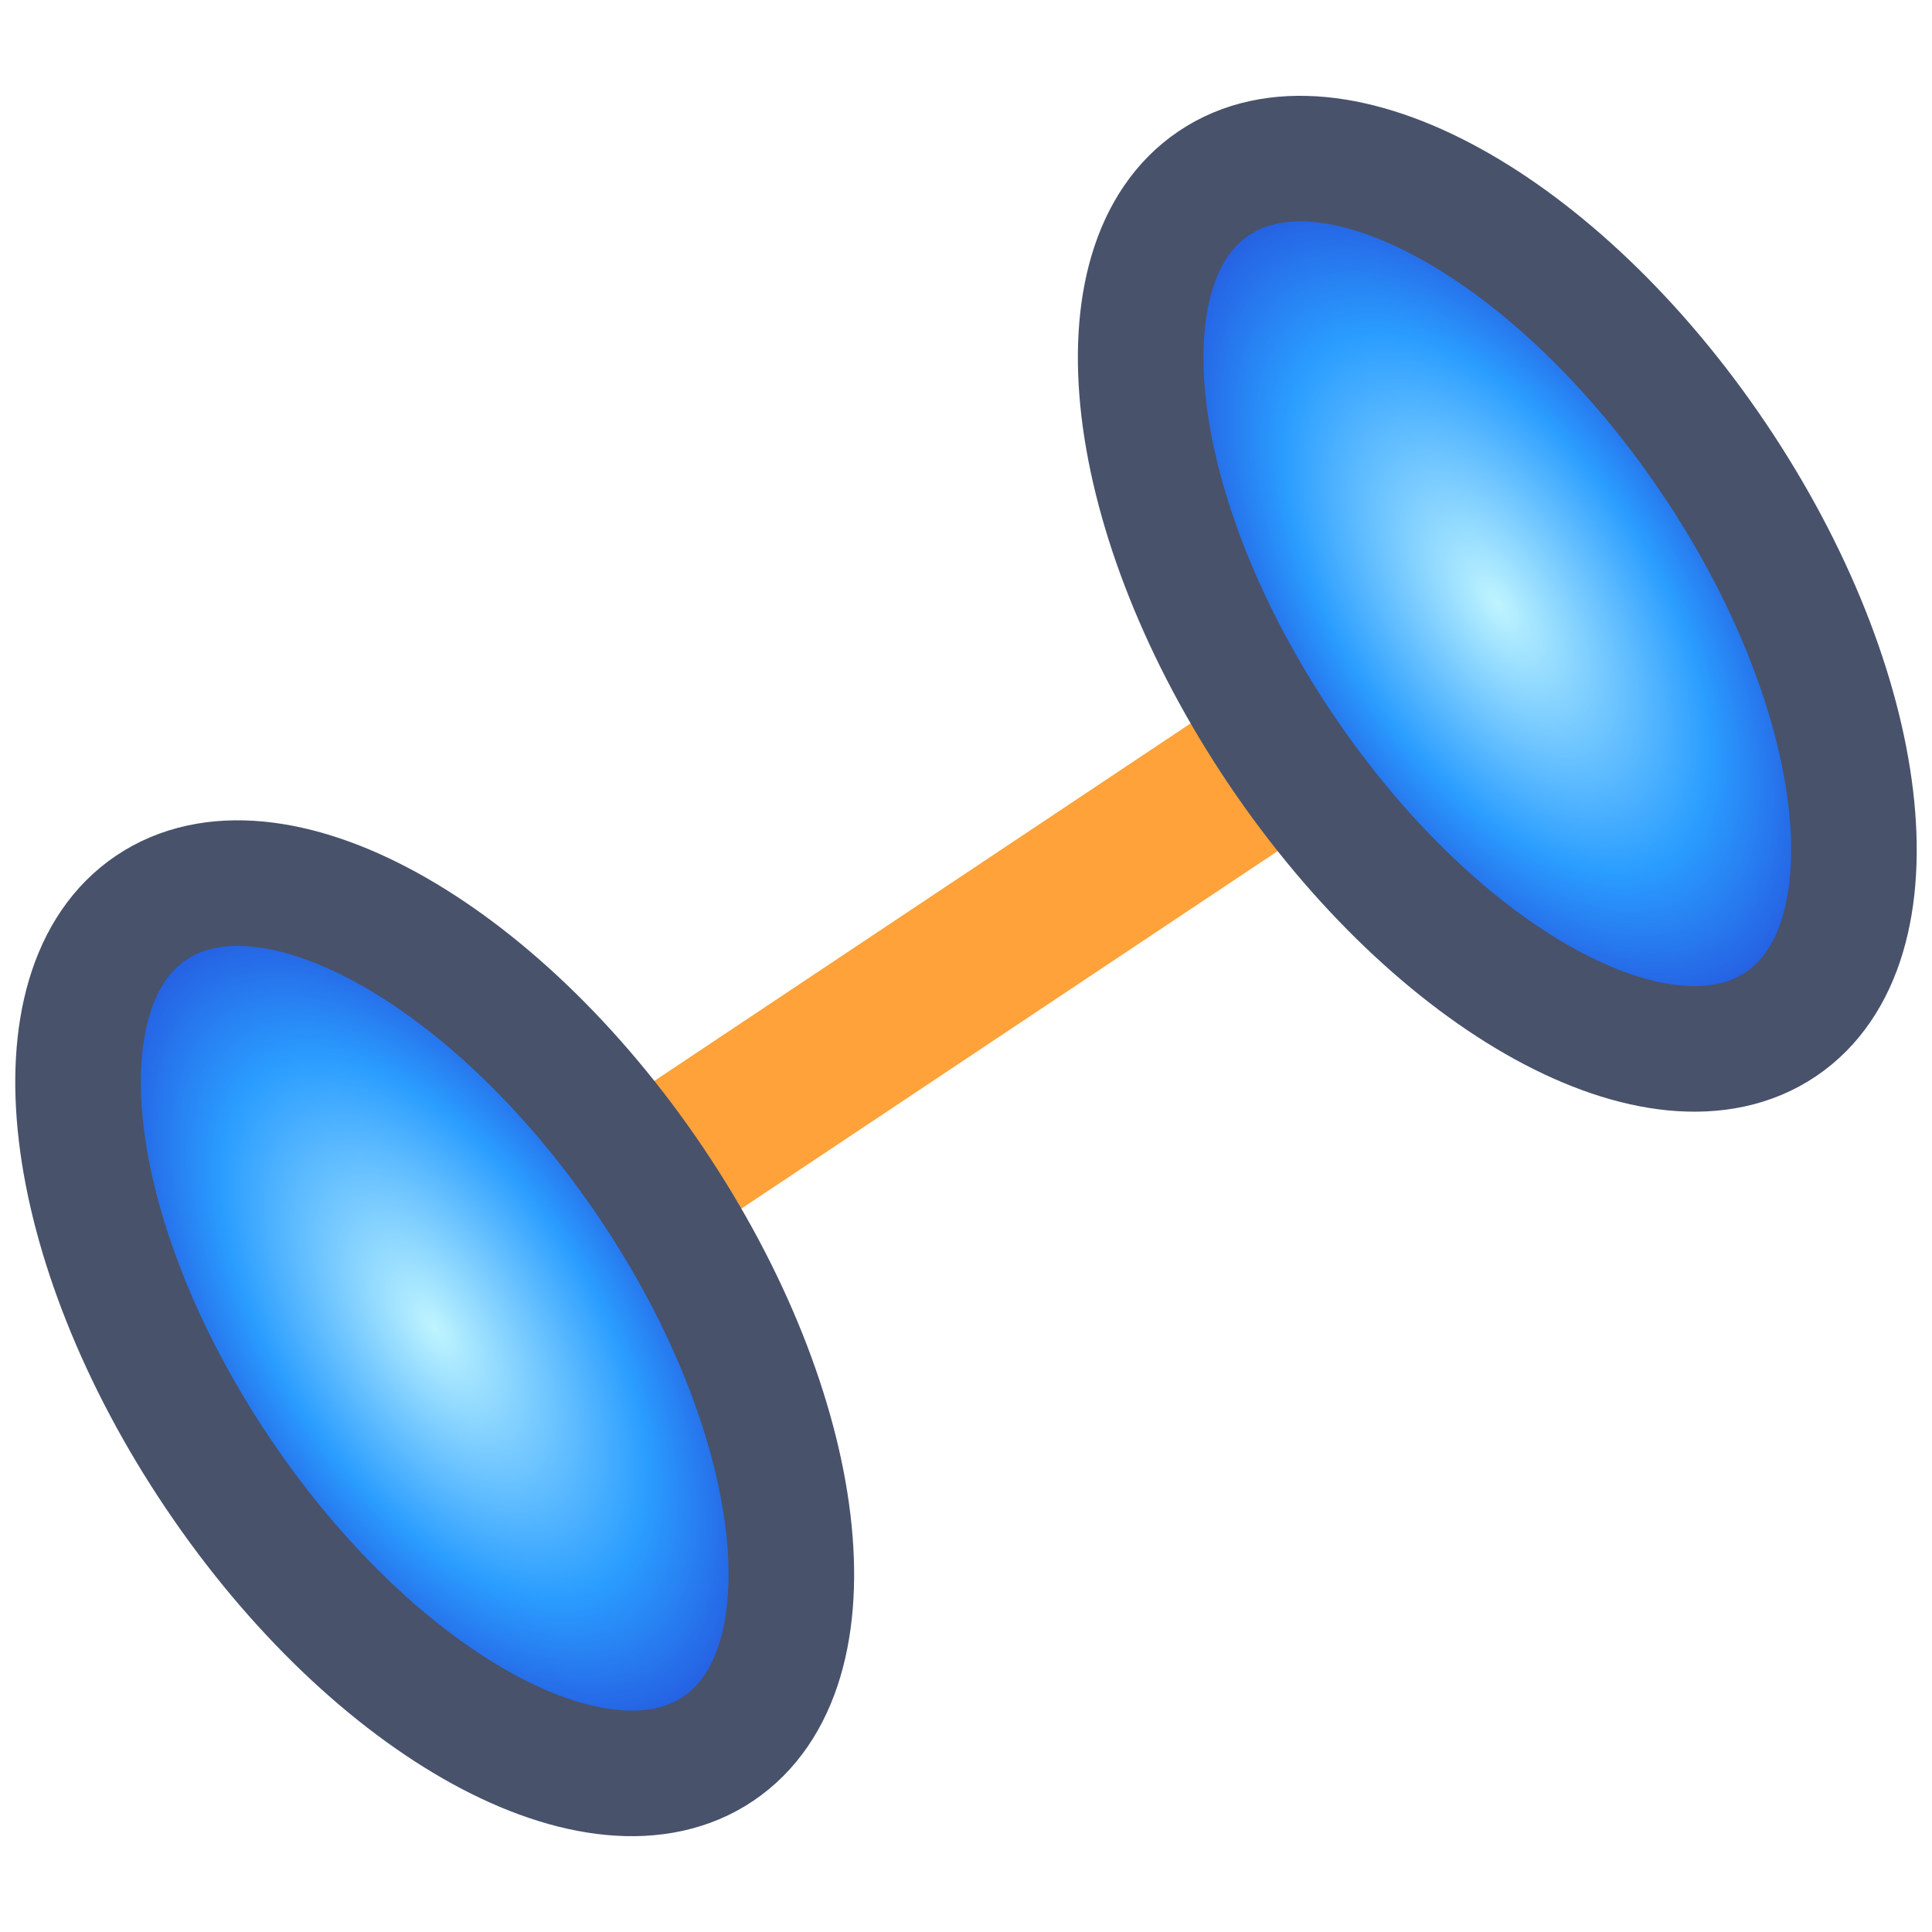
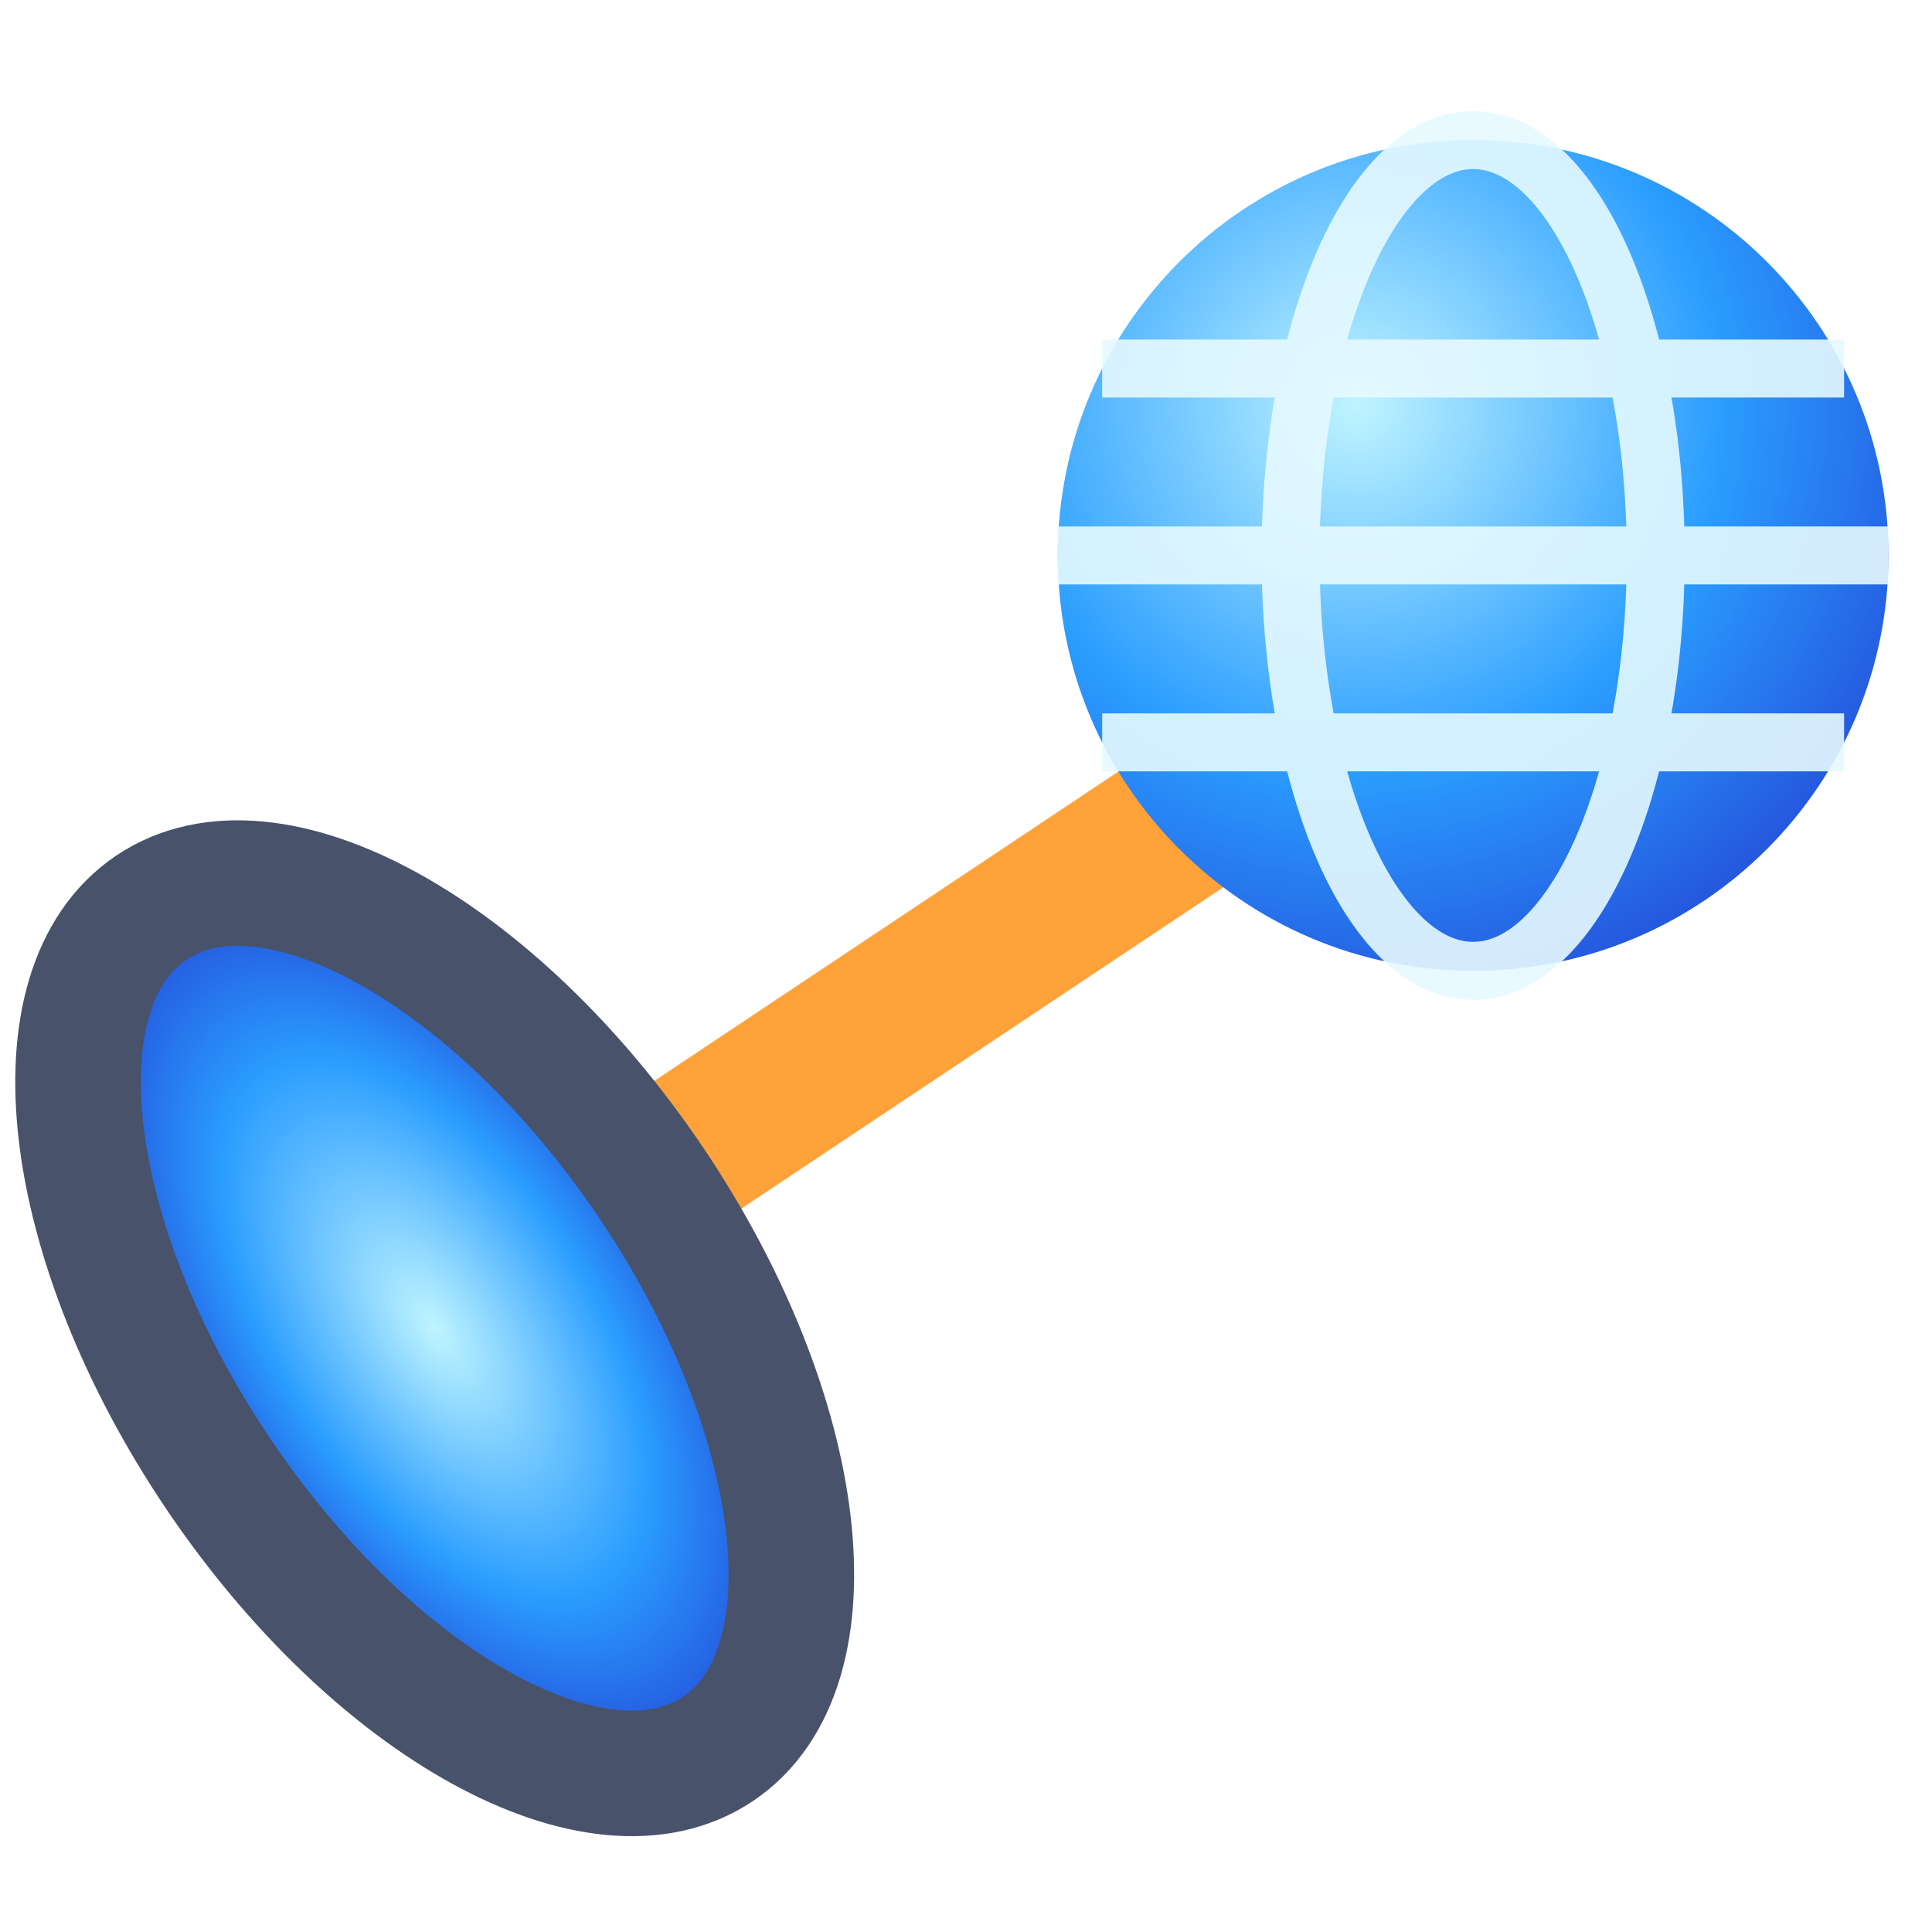
<svg xmlns="http://www.w3.org/2000/svg" viewBox="0 0 40 40">
  <defs>
    <radialGradient id="h">
      <stop offset="0" stop-color="#bff4ff" />
      <stop offset=".6" stop-color="#2a9dff" />
      <stop offset="1" stop-color="#2346d6" />
    </radialGradient>
+     <radialGradient id="s" cx=".36" cy=".32" r=".8">
+       <stop offset="0" stop-color="#bff4ff" />
+       <stop offset=".55" stop-color="#2a9dff" />
+       <stop offset="1" stop-color="#2346d6" />
+     </radialGradient>
  </defs>
  <path d="M11 26 L29 14" stroke="#ffa23a" stroke-width="3.2" stroke-linecap="round" />
  <g transform="translate(9 27.5) rotate(-34)">
    <ellipse rx="5.4" ry="10.5" fill="url(#h)" stroke="#48526b" stroke-width="2.6" />
  </g>
-   <g transform="translate(31 12.5) rotate(-34)">
-     <ellipse rx="5.4" ry="10.5" fill="url(#h)" stroke="#48526b" stroke-width="2.6" />
+   <circle cx="30.5" cy="11.5" r="8.6" fill="url(#s)" />
+   <g fill="none" stroke="#e6faff" stroke-width="1.2" opacity=".9">
+     <ellipse cx="30.5" cy="11.5" rx="3.78" ry="8.6" />
+     <path d="M21.9 11.5h17.2M22.82 7.63h15.36M22.82 15.37h15.36" />
  </g>
</svg>
